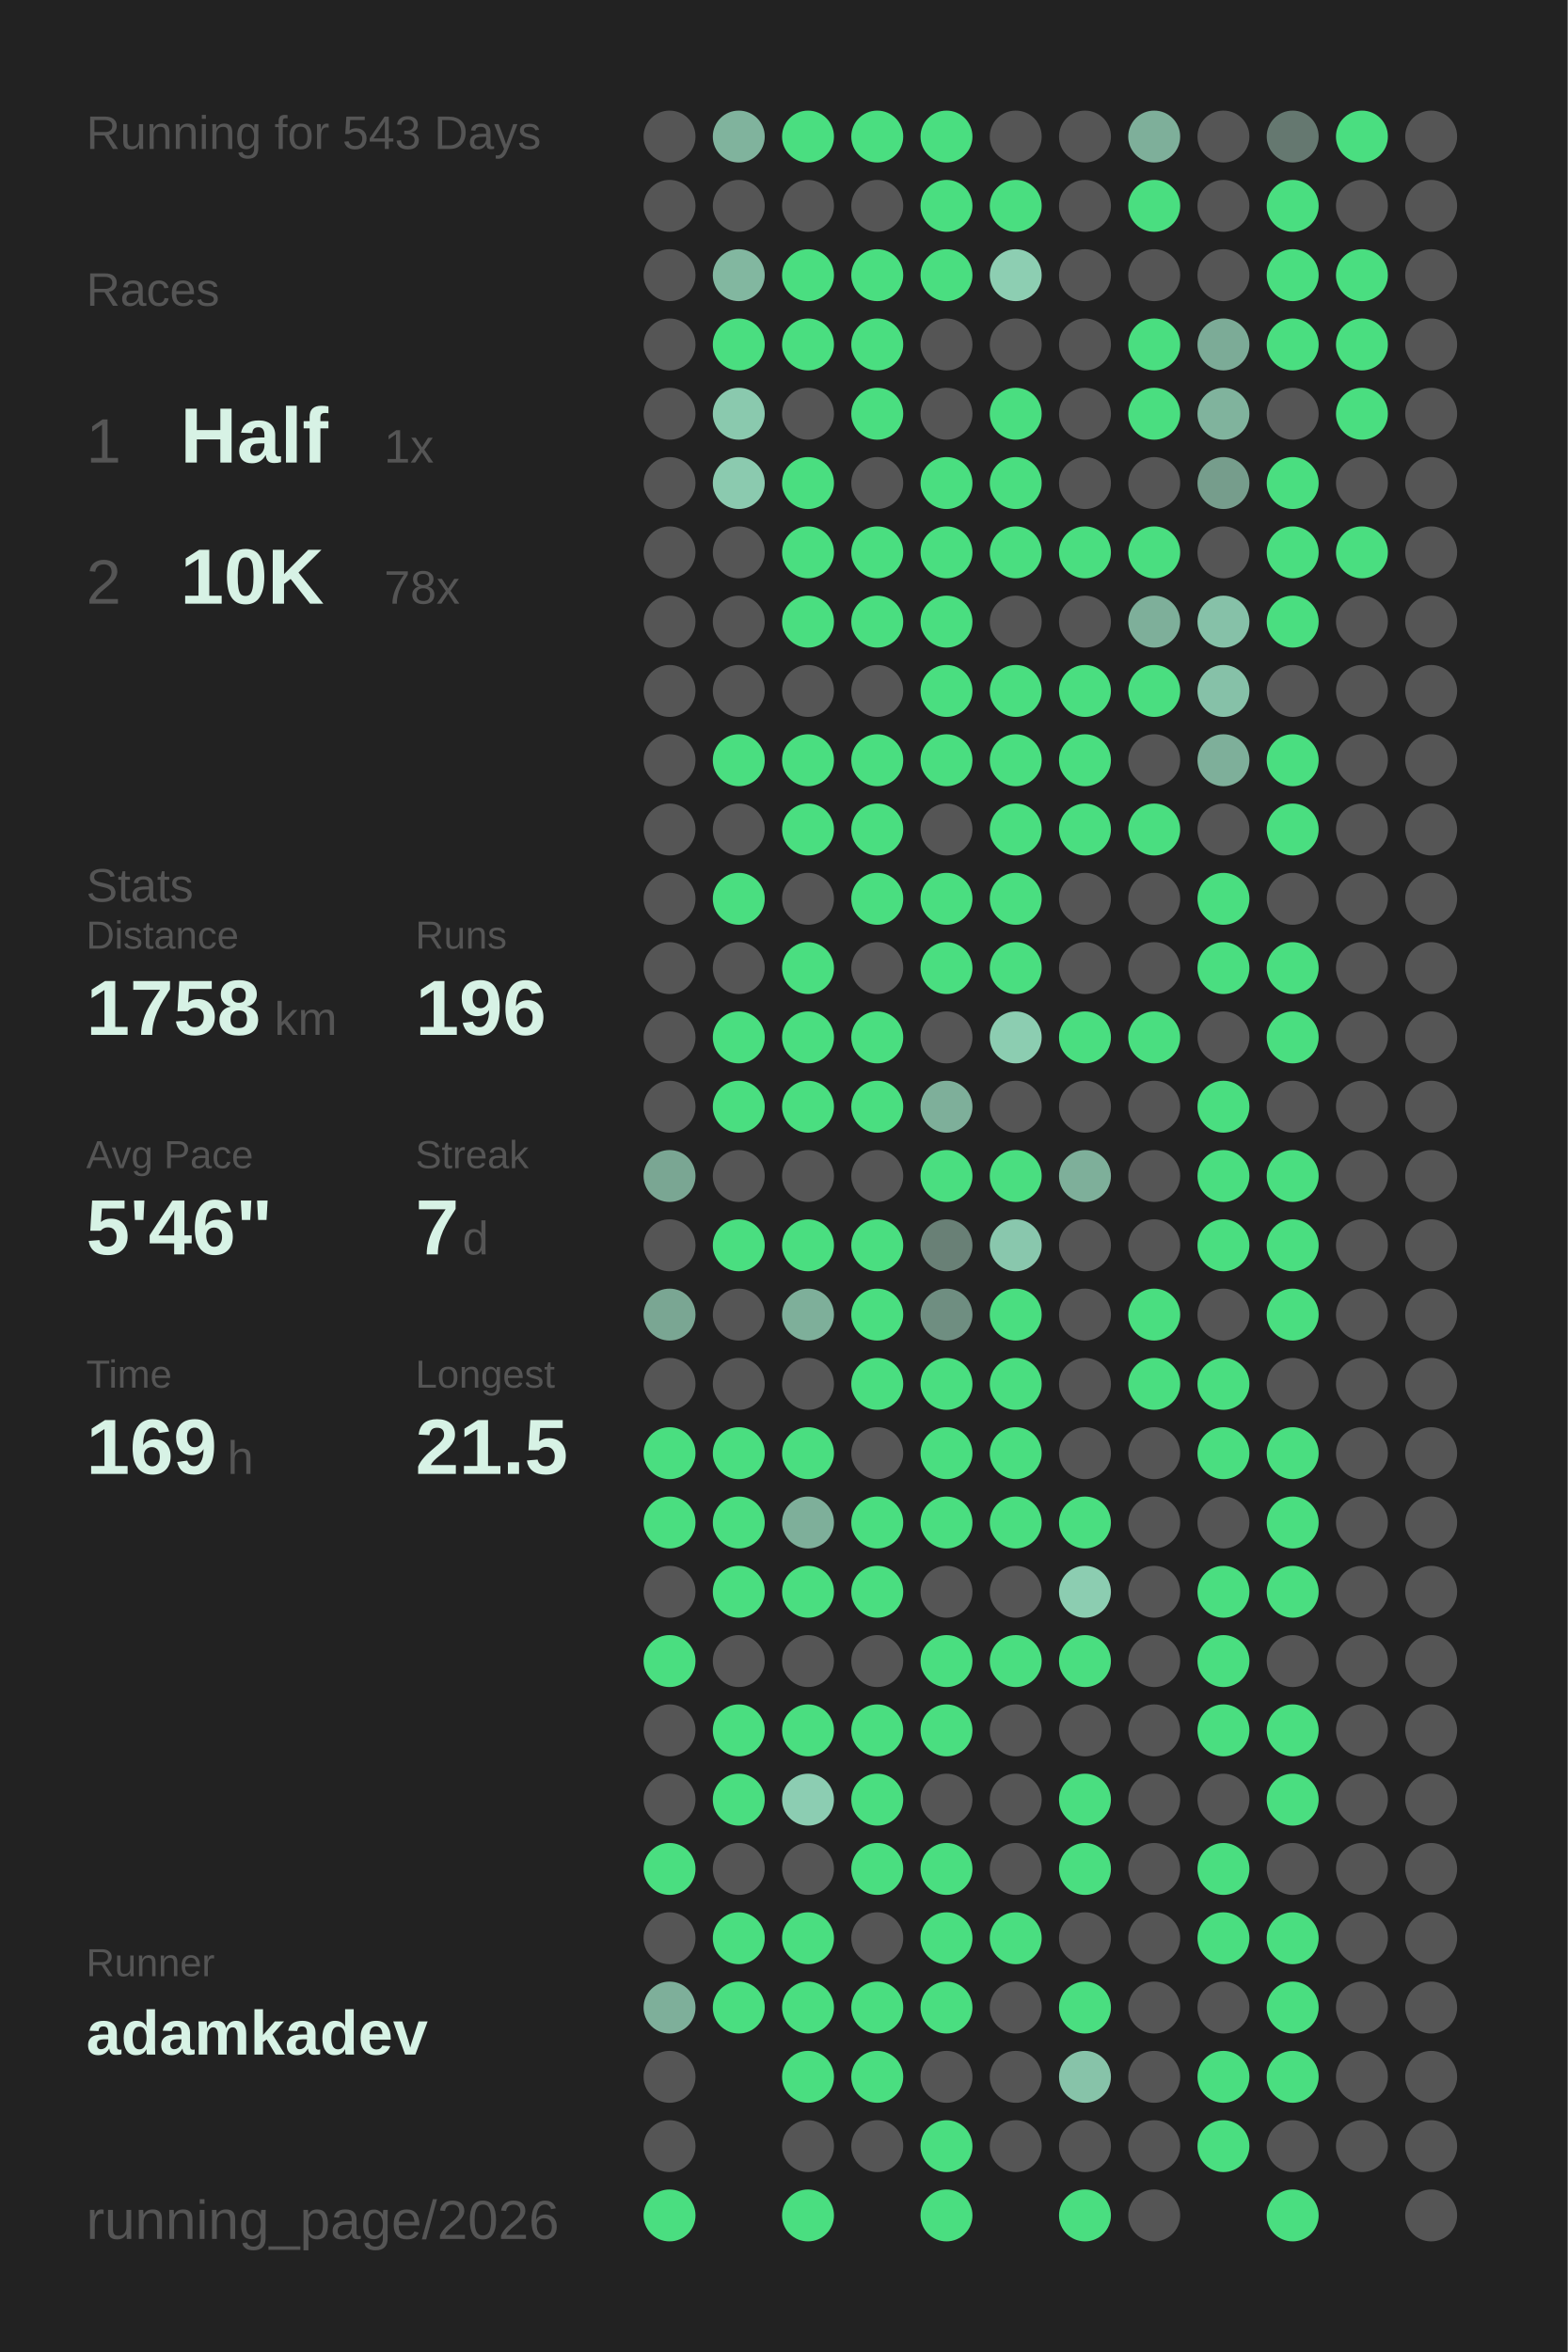
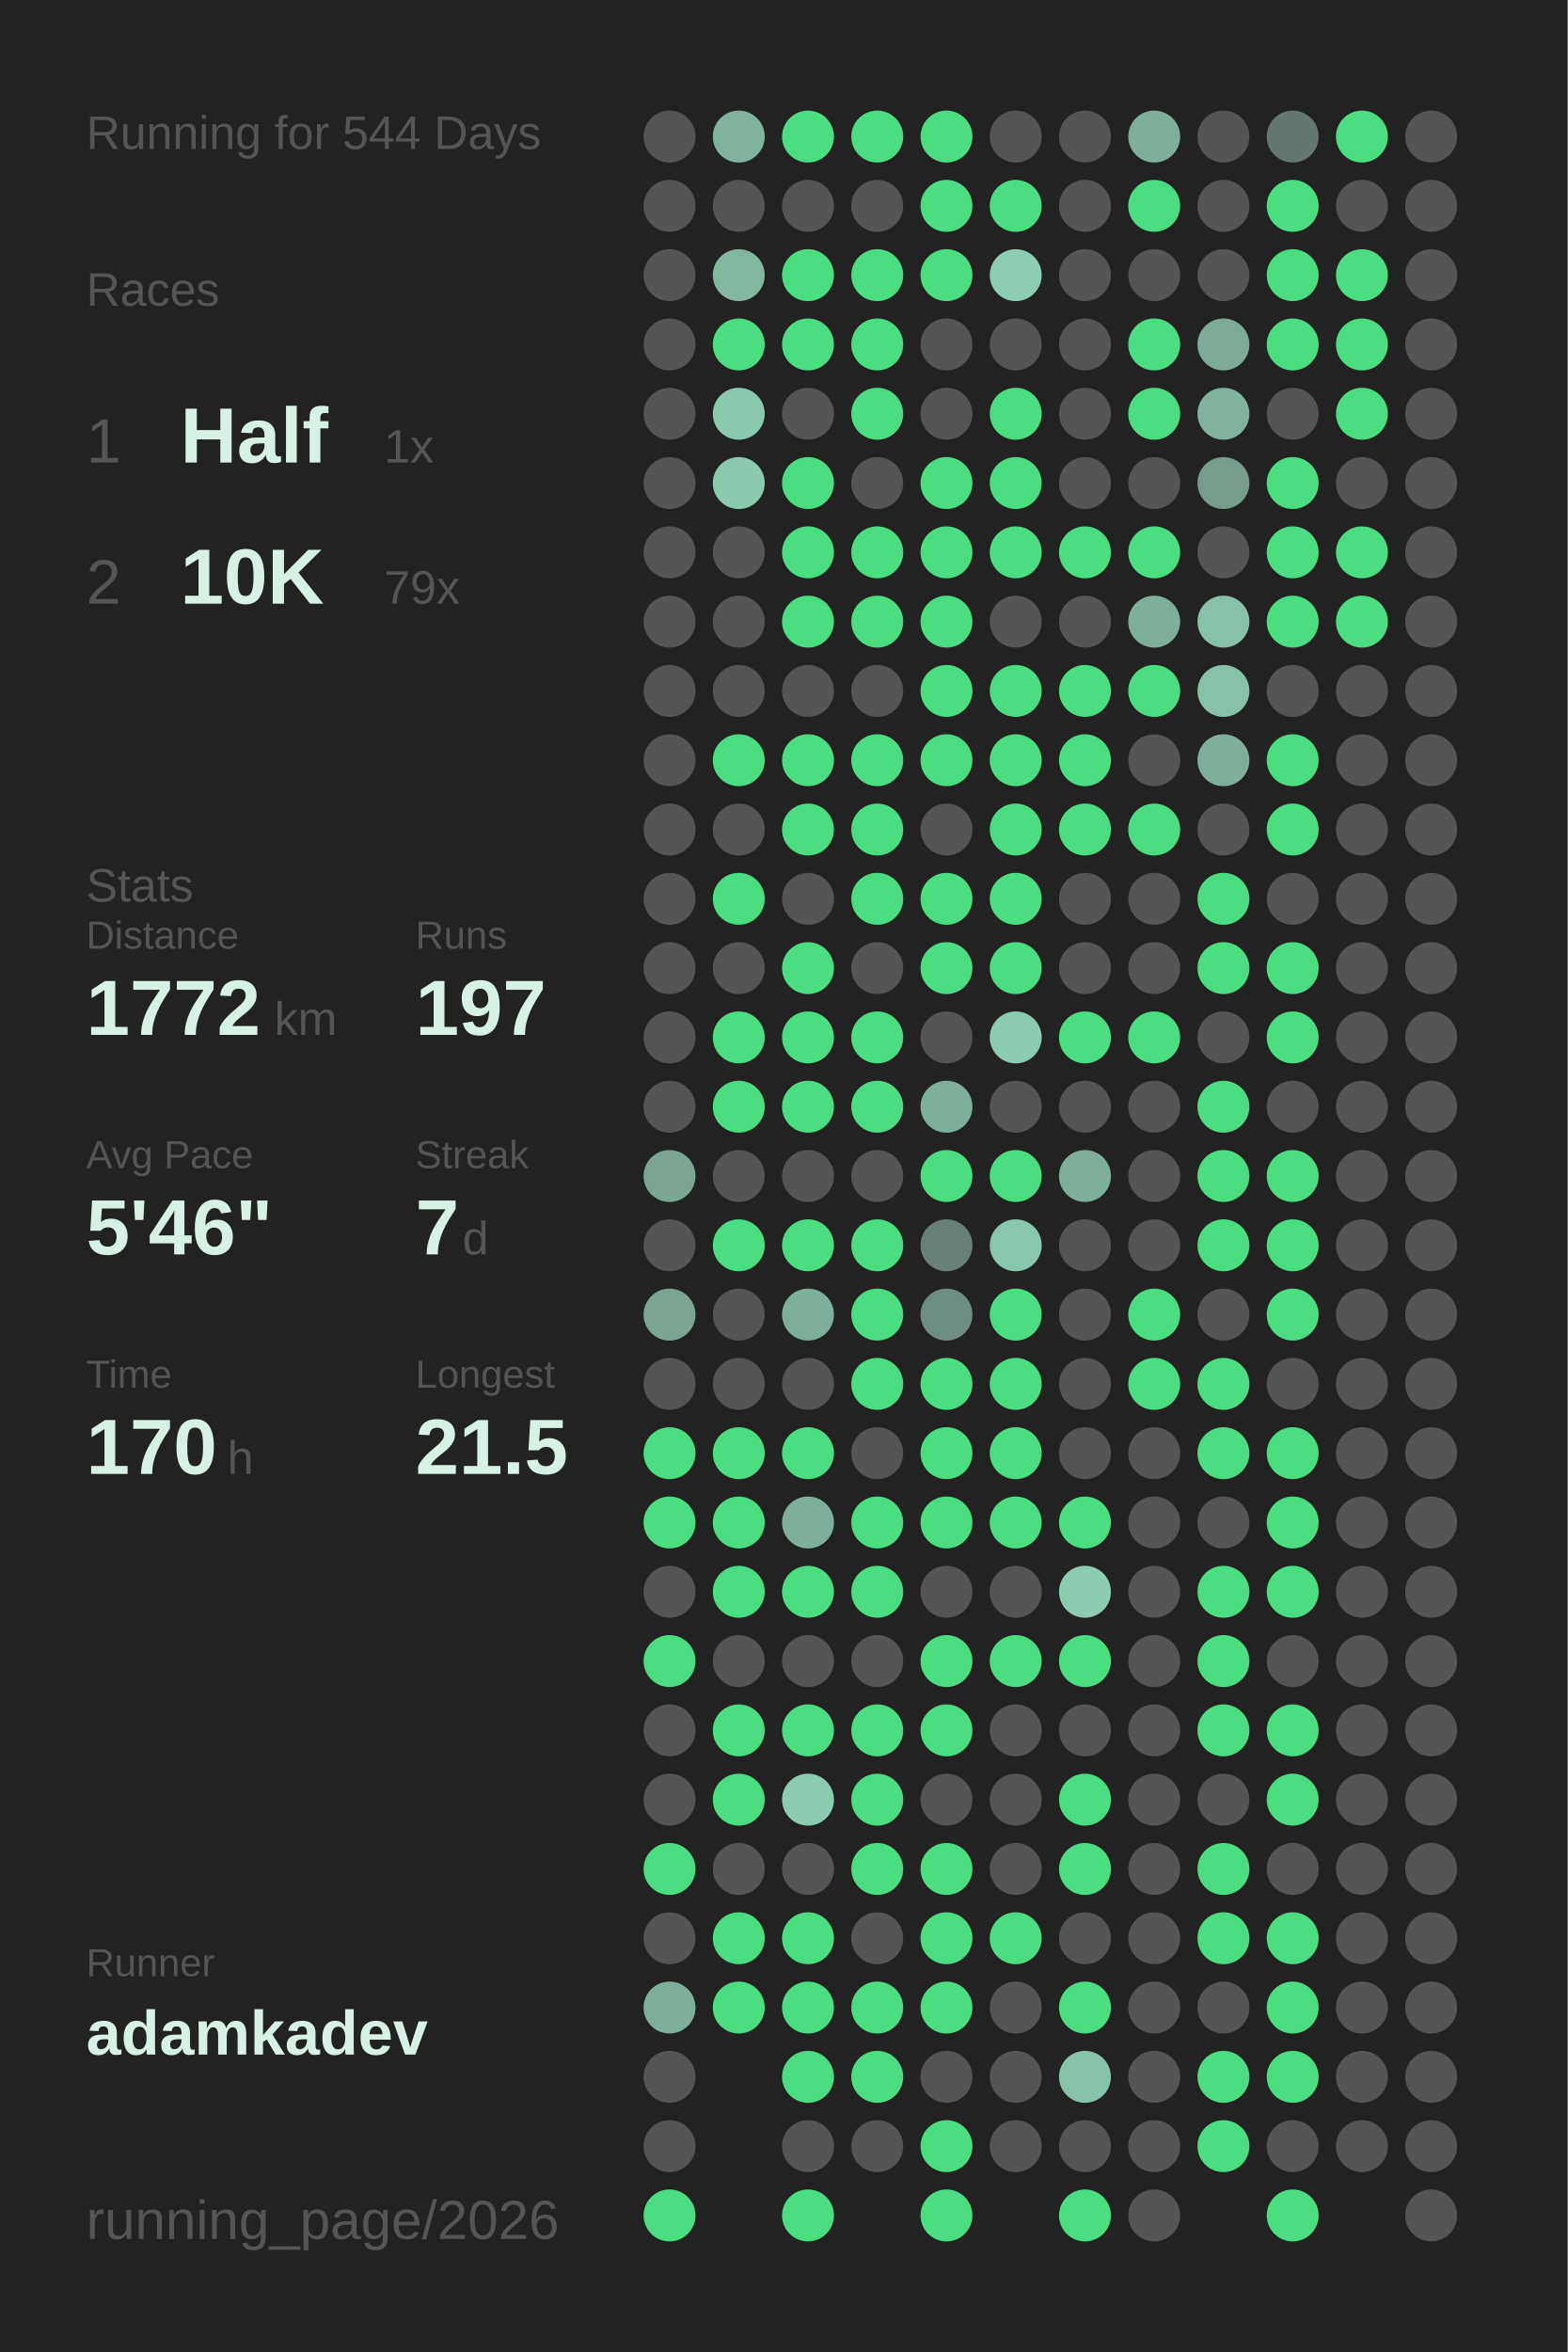
<svg xmlns="http://www.w3.org/2000/svg" baseProfile="full" height="300mm" version="1.1" viewBox="0,0,200,300" width="200mm">
  <defs />
  <rect fill="#222222" height="300" width="200" x="0" y="0" />
-   <text fill="#555555" style="font-size:6px; font-family:Arial;" x="11" y="19">Running for 543 Days</text>
+   <text fill="#555555" style="font-size:6px; font-family:Arial;" x="11" y="19">Running for 544 Days</text>
  <text fill="#555555" style="font-size:6px; font-family:Arial;" x="11" y="39">Races</text>
  <text fill="#555555" style="font-size:8px; font-family:Arial;" x="11" y="59">1</text>
  <text fill="#D7F2E5" style="font-size:10px; font-family:Arial; font-weight:bold;" x="23" y="59">Half</text>
  <text fill="#555555" style="font-size:6px; font-family:Arial;" x="49" y="59">1x</text>
  <text fill="#555555" style="font-size:8px; font-family:Arial;" x="11" y="77">2</text>
  <text fill="#D7F2E5" style="font-size:10px; font-family:Arial; font-weight:bold;" x="23" y="77">10K</text>
-   <text fill="#555555" style="font-size:6px; font-family:Arial;" x="49" y="77">78x</text>
+   <text fill="#555555" style="font-size:6px; font-family:Arial;" x="49" y="77">79x</text>
  <text fill="#555555" style="font-size:6px; font-family:Arial;" x="11" y="115">Stats</text>
  <text fill="#555555" style="font-size:5px; font-family:Arial;" x="11" y="121">Distance</text>
-   <text fill="#D7F2E5" style="font-size:10px; font-family:Arial; font-weight:bold;" x="11" y="132">1758</text>
+   <text fill="#D7F2E5" style="font-size:10px; font-family:Arial; font-weight:bold;" x="11" y="132">1772</text>
  <text fill="#555555" style="font-size:6px; font-family:Arial;" x="35" y="132">km</text>
  <text fill="#555555" style="font-size:5px; font-family:Arial;" x="53" y="121">Runs</text>
-   <text fill="#D7F2E5" style="font-size:10px; font-family:Arial; font-weight:bold;" x="53" y="132">196</text>
+   <text fill="#D7F2E5" style="font-size:10px; font-family:Arial; font-weight:bold;" x="53" y="132">197</text>
  <text fill="#555555" style="font-size:5px; font-family:Arial;" x="11" y="149">Avg Pace</text>
  <text fill="#D7F2E5" style="font-size:10px; font-family:Arial; font-weight:bold;" x="11" y="160">5'46"</text>
  <text fill="#555555" style="font-size:5px; font-family:Arial;" x="53" y="149">Streak</text>
  <text fill="#D7F2E5" style="font-size:10px; font-family:Arial; font-weight:bold;" x="53" y="160">7</text>
  <text fill="#555555" style="font-size:6px; font-family:Arial;" x="59" y="160">d</text>
  <text fill="#555555" style="font-size:5px; font-family:Arial;" x="11" y="177">Time</text>
-   <text fill="#D7F2E5" style="font-size:10px; font-family:Arial; font-weight:bold;" x="11" y="188">169</text>
+   <text fill="#D7F2E5" style="font-size:10px; font-family:Arial; font-weight:bold;" x="11" y="188">170</text>
  <text fill="#555555" style="font-size:6px; font-family:Arial;" x="29" y="188">h</text>
  <text fill="#555555" style="font-size:5px; font-family:Arial;" x="53" y="177">Longest</text>
  <text fill="#D7F2E5" style="font-size:10px; font-family:Arial; font-weight:bold;" x="53" y="188">21.5</text>
  <text fill="#555555" style="font-size:5px; font-family:Arial;" x="11" y="252.065">Runner</text>
  <text fill="#D7F2E5" style="font-size:8px; font-family:Arial; font-weight:bold;" x="11" y="262.065">adamkadev</text>
  <text fill="#555555" style="font-size:7px; font-family:Arial;" x="11" y="285.581">running_page/2026</text>
  <circle cx="85.417" cy="17.419" fill="#555555" r="3.312" />
  <circle cx="85.417" cy="26.258" fill="#555555" r="3.312" />
  <circle cx="85.417" cy="35.097" fill="#555555" r="3.312" />
  <circle cx="85.417" cy="43.935" fill="#555555" r="3.312" />
  <circle cx="85.417" cy="52.774" fill="#555555" r="3.312" />
  <circle cx="85.417" cy="61.613" fill="#555555" r="3.312" />
  <circle cx="85.417" cy="70.452" fill="#555555" r="3.312" />
  <circle cx="85.417" cy="79.29" fill="#555555" r="3.312" />
  <circle cx="85.417" cy="88.129" fill="#555555" r="3.312" />
  <circle cx="85.417" cy="96.968" fill="#555555" r="3.312" />
  <circle cx="85.417" cy="105.806" fill="#555555" r="3.312" />
  <circle cx="85.417" cy="114.645" fill="#555555" r="3.312" />
  <circle cx="85.417" cy="123.484" fill="#555555" r="3.312" />
  <circle cx="85.417" cy="132.323" fill="#555555" r="3.312" />
  <circle cx="85.417" cy="141.161" fill="#555555" r="3.312" />
  <circle cx="85.417" cy="150" fill="#7aa693" r="3.312" />
  <circle cx="85.417" cy="158.839" fill="#555555" r="3.312" />
  <circle cx="85.417" cy="167.677" fill="#7aa693" r="3.312" />
  <circle cx="85.417" cy="176.516" fill="#555555" r="3.312" />
  <circle cx="85.417" cy="185.355" fill="#4ADE80" r="3.312" />
  <circle cx="85.417" cy="194.194" fill="#4ADE80" r="3.312" />
  <circle cx="85.417" cy="203.032" fill="#555555" r="3.312" />
  <circle cx="85.417" cy="211.871" fill="#4ADE80" r="3.312" />
  <circle cx="85.417" cy="220.71" fill="#555555" r="3.312" />
  <circle cx="85.417" cy="229.548" fill="#555555" r="3.312" />
  <circle cx="85.417" cy="238.387" fill="#4ADE80" r="3.312" />
  <circle cx="85.417" cy="247.226" fill="#555555" r="3.312" />
  <circle cx="85.417" cy="256.065" fill="#7eaf9a" r="3.312" />
  <circle cx="85.417" cy="264.903" fill="#555555" r="3.312" />
  <circle cx="85.417" cy="273.742" fill="#555555" r="3.312" />
  <circle cx="85.417" cy="282.581" fill="#4ADE80" r="3.312" />
  <circle cx="94.25" cy="17.419" fill="#80b39d" r="3.312" />
  <circle cx="94.25" cy="26.258" fill="#555555" r="3.312" />
  <circle cx="94.25" cy="35.097" fill="#82b7a0" r="3.312" />
  <circle cx="94.25" cy="43.935" fill="#4ADE80" r="3.312" />
  <circle cx="94.25" cy="52.774" fill="#8ac9ae" r="3.312" />
  <circle cx="94.25" cy="61.613" fill="#8bcaaf" r="3.312" />
  <circle cx="94.25" cy="70.452" fill="#555555" r="3.312" />
  <circle cx="94.25" cy="79.29" fill="#555555" r="3.312" />
  <circle cx="94.25" cy="88.129" fill="#555555" r="3.312" />
  <circle cx="94.25" cy="96.968" fill="#4ADE80" r="3.312" />
  <circle cx="94.25" cy="105.806" fill="#555555" r="3.312" />
  <circle cx="94.25" cy="114.645" fill="#4ADE80" r="3.312" />
  <circle cx="94.25" cy="123.484" fill="#555555" r="3.312" />
  <circle cx="94.25" cy="132.323" fill="#4ADE80" r="3.312" />
  <circle cx="94.25" cy="141.161" fill="#4ADE80" r="3.312" />
  <circle cx="94.25" cy="150" fill="#555555" r="3.312" />
  <circle cx="94.25" cy="158.839" fill="#4ADE80" r="3.312" />
  <circle cx="94.25" cy="167.677" fill="#555555" r="3.312" />
  <circle cx="94.25" cy="176.516" fill="#555555" r="3.312" />
  <circle cx="94.25" cy="185.355" fill="#4ADE80" r="3.312" />
  <circle cx="94.25" cy="194.194" fill="#4ADE80" r="3.312" />
  <circle cx="94.25" cy="203.032" fill="#4ADE80" r="3.312" />
  <circle cx="94.25" cy="211.871" fill="#555555" r="3.312" />
  <circle cx="94.25" cy="220.71" fill="#4ADE80" r="3.312" />
  <circle cx="94.25" cy="229.548" fill="#4ADE80" r="3.312" />
  <circle cx="94.25" cy="238.387" fill="#555555" r="3.312" />
  <circle cx="94.25" cy="247.226" fill="#4ADE80" r="3.312" />
  <circle cx="94.25" cy="256.065" fill="#4ADE80" r="3.312" />
  <circle cx="103.083" cy="17.419" fill="#4ADE80" r="3.312" />
  <circle cx="103.083" cy="26.258" fill="#555555" r="3.312" />
  <circle cx="103.083" cy="35.097" fill="#4ADE80" r="3.312" />
  <circle cx="103.083" cy="43.935" fill="#4ADE80" r="3.312" />
  <circle cx="103.083" cy="52.774" fill="#555555" r="3.312" />
  <circle cx="103.083" cy="61.613" fill="#4ADE80" r="3.312" />
  <circle cx="103.083" cy="70.452" fill="#4ADE80" r="3.312" />
  <circle cx="103.083" cy="79.29" fill="#4ADE80" r="3.312" />
  <circle cx="103.083" cy="88.129" fill="#555555" r="3.312" />
  <circle cx="103.083" cy="96.968" fill="#4ADE80" r="3.312" />
  <circle cx="103.083" cy="105.806" fill="#4ADE80" r="3.312" />
  <circle cx="103.083" cy="114.645" fill="#555555" r="3.312" />
  <circle cx="103.083" cy="123.484" fill="#4ADE80" r="3.312" />
  <circle cx="103.083" cy="132.323" fill="#4ADE80" r="3.312" />
  <circle cx="103.083" cy="141.161" fill="#4ADE80" r="3.312" />
  <circle cx="103.083" cy="150" fill="#555555" r="3.312" />
  <circle cx="103.083" cy="158.839" fill="#4ADE80" r="3.312" />
  <circle cx="103.083" cy="167.677" fill="#7eaf9a" r="3.312" />
  <circle cx="103.083" cy="176.516" fill="#555555" r="3.312" />
  <circle cx="103.083" cy="185.355" fill="#4ADE80" r="3.312" />
  <circle cx="103.083" cy="194.194" fill="#7eaf9a" r="3.312" />
  <circle cx="103.083" cy="203.032" fill="#4ADE80" r="3.312" />
  <circle cx="103.083" cy="211.871" fill="#555555" r="3.312" />
  <circle cx="103.083" cy="220.71" fill="#4ADE80" r="3.312" />
  <circle cx="103.083" cy="229.548" fill="#8ccdb2" r="3.312" />
  <circle cx="103.083" cy="238.387" fill="#555555" r="3.312" />
  <circle cx="103.083" cy="247.226" fill="#4ADE80" r="3.312" />
  <circle cx="103.083" cy="256.065" fill="#4ADE80" r="3.312" />
  <circle cx="103.083" cy="264.903" fill="#4ADE80" r="3.312" />
  <circle cx="103.083" cy="273.742" fill="#555555" r="3.312" />
  <circle cx="103.083" cy="282.581" fill="#4ADE80" r="3.312" />
  <circle cx="111.917" cy="17.419" fill="#4ADE80" r="3.312" />
  <circle cx="111.917" cy="26.258" fill="#555555" r="3.312" />
  <circle cx="111.917" cy="35.097" fill="#4ADE80" r="3.312" />
  <circle cx="111.917" cy="43.935" fill="#4ADE80" r="3.312" />
  <circle cx="111.917" cy="52.774" fill="#4ADE80" r="3.312" />
  <circle cx="111.917" cy="61.613" fill="#555555" r="3.312" />
  <circle cx="111.917" cy="70.452" fill="#4ADE80" r="3.312" />
  <circle cx="111.917" cy="79.29" fill="#4ADE80" r="3.312" />
  <circle cx="111.917" cy="88.129" fill="#555555" r="3.312" />
  <circle cx="111.917" cy="96.968" fill="#4ADE80" r="3.312" />
  <circle cx="111.917" cy="105.806" fill="#4ADE80" r="3.312" />
  <circle cx="111.917" cy="114.645" fill="#4ADE80" r="3.312" />
  <circle cx="111.917" cy="123.484" fill="#555555" r="3.312" />
  <circle cx="111.917" cy="132.323" fill="#4ADE80" r="3.312" />
  <circle cx="111.917" cy="141.161" fill="#4ADE80" r="3.312" />
  <circle cx="111.917" cy="150" fill="#555555" r="3.312" />
  <circle cx="111.917" cy="158.839" fill="#4ADE80" r="3.312" />
  <circle cx="111.917" cy="167.677" fill="#4ADE80" r="3.312" />
  <circle cx="111.917" cy="176.516" fill="#4ADE80" r="3.312" />
  <circle cx="111.917" cy="185.355" fill="#555555" r="3.312" />
  <circle cx="111.917" cy="194.194" fill="#4ADE80" r="3.312" />
  <circle cx="111.917" cy="203.032" fill="#4ADE80" r="3.312" />
  <circle cx="111.917" cy="211.871" fill="#555555" r="3.312" />
  <circle cx="111.917" cy="220.71" fill="#4ADE80" r="3.312" />
  <circle cx="111.917" cy="229.548" fill="#4ADE80" r="3.312" />
  <circle cx="111.917" cy="238.387" fill="#4ADE80" r="3.312" />
  <circle cx="111.917" cy="247.226" fill="#555555" r="3.312" />
  <circle cx="111.917" cy="256.065" fill="#4ADE80" r="3.312" />
  <circle cx="111.917" cy="264.903" fill="#4ADE80" r="3.312" />
  <circle cx="111.917" cy="273.742" fill="#555555" r="3.312" />
  <circle cx="120.75" cy="17.419" fill="#4ADE80" r="3.312" />
  <circle cx="120.75" cy="26.258" fill="#4ADE80" r="3.312" />
  <circle cx="120.75" cy="35.097" fill="#4ADE80" r="3.312" />
  <circle cx="120.75" cy="43.935" fill="#555555" r="3.312" />
  <circle cx="120.75" cy="52.774" fill="#555555" r="3.312" />
  <circle cx="120.75" cy="61.613" fill="#4ADE80" r="3.312" />
  <circle cx="120.75" cy="70.452" fill="#4ADE80" r="3.312" />
  <circle cx="120.75" cy="79.29" fill="#4ADE80" r="3.312" />
  <circle cx="120.75" cy="88.129" fill="#4ADE80" r="3.312" />
  <circle cx="120.75" cy="96.968" fill="#4ADE80" r="3.312" />
  <circle cx="120.75" cy="105.806" fill="#555555" r="3.312" />
  <circle cx="120.75" cy="114.645" fill="#4ADE80" r="3.312" />
  <circle cx="120.75" cy="123.484" fill="#4ADE80" r="3.312" />
  <circle cx="120.75" cy="132.323" fill="#555555" r="3.312" />
  <circle cx="120.75" cy="141.161" fill="#7eaf9a" r="3.312" />
  <circle cx="120.75" cy="150" fill="#4ADE80" r="3.312" />
  <circle cx="120.75" cy="158.839" fill="#698076" r="3.312" />
  <circle cx="120.75" cy="167.677" fill="#6f8e81" r="3.312" />
  <circle cx="120.75" cy="176.516" fill="#4ADE80" r="3.312" />
  <circle cx="120.75" cy="185.355" fill="#4ADE80" r="3.312" />
  <circle cx="120.75" cy="194.194" fill="#4ADE80" r="3.312" />
  <circle cx="120.75" cy="203.032" fill="#555555" r="3.312" />
  <circle cx="120.75" cy="211.871" fill="#4ADE80" r="3.312" />
  <circle cx="120.75" cy="220.71" fill="#4ADE80" r="3.312" />
  <circle cx="120.75" cy="229.548" fill="#555555" r="3.312" />
  <circle cx="120.75" cy="238.387" fill="#4ADE80" r="3.312" />
  <circle cx="120.75" cy="247.226" fill="#4ADE80" r="3.312" />
  <circle cx="120.75" cy="256.065" fill="#4ADE80" r="3.312" />
  <circle cx="120.75" cy="264.903" fill="#555555" r="3.312" />
  <circle cx="120.75" cy="273.742" fill="#4ADE80" r="3.312" />
  <circle cx="120.75" cy="282.581" fill="#4ADE80" r="3.312" />
  <circle cx="129.583" cy="17.419" fill="#555555" r="3.312" />
  <circle cx="129.583" cy="26.258" fill="#4ADE80" r="3.312" />
  <circle cx="129.583" cy="35.097" fill="#8dceb2" r="3.312" />
  <circle cx="129.583" cy="43.935" fill="#555555" r="3.312" />
  <circle cx="129.583" cy="52.774" fill="#4ADE80" r="3.312" />
  <circle cx="129.583" cy="61.613" fill="#4ADE80" r="3.312" />
  <circle cx="129.583" cy="70.452" fill="#4ADE80" r="3.312" />
  <circle cx="129.583" cy="79.29" fill="#555555" r="3.312" />
  <circle cx="129.583" cy="88.129" fill="#4ADE80" r="3.312" />
  <circle cx="129.583" cy="96.968" fill="#4ADE80" r="3.312" />
  <circle cx="129.583" cy="105.806" fill="#4ADE80" r="3.312" />
  <circle cx="129.583" cy="114.645" fill="#4ADE80" r="3.312" />
  <circle cx="129.583" cy="123.484" fill="#4ADE80" r="3.312" />
  <circle cx="129.583" cy="132.323" fill="#8ccdb1" r="3.312" />
  <circle cx="129.583" cy="141.161" fill="#555555" r="3.312" />
  <circle cx="129.583" cy="150" fill="#4ADE80" r="3.312" />
  <circle cx="129.583" cy="158.839" fill="#89c7ad" r="3.312" />
  <circle cx="129.583" cy="167.677" fill="#4ADE80" r="3.312" />
  <circle cx="129.583" cy="176.516" fill="#4ADE80" r="3.312" />
  <circle cx="129.583" cy="185.355" fill="#4ADE80" r="3.312" />
  <circle cx="129.583" cy="194.194" fill="#4ADE80" r="3.312" />
  <circle cx="129.583" cy="203.032" fill="#555555" r="3.312" />
  <circle cx="129.583" cy="211.871" fill="#4ADE80" r="3.312" />
  <circle cx="129.583" cy="220.71" fill="#555555" r="3.312" />
  <circle cx="129.583" cy="229.548" fill="#555555" r="3.312" />
  <circle cx="129.583" cy="238.387" fill="#555555" r="3.312" />
  <circle cx="129.583" cy="247.226" fill="#4ADE80" r="3.312" />
  <circle cx="129.583" cy="256.065" fill="#555555" r="3.312" />
  <circle cx="129.583" cy="264.903" fill="#555555" r="3.312" />
  <circle cx="129.583" cy="273.742" fill="#555555" r="3.312" />
  <circle cx="138.417" cy="17.419" fill="#555555" r="3.312" />
  <circle cx="138.417" cy="26.258" fill="#555555" r="3.312" />
  <circle cx="138.417" cy="35.097" fill="#555555" r="3.312" />
  <circle cx="138.417" cy="43.935" fill="#555555" r="3.312" />
  <circle cx="138.417" cy="52.774" fill="#555555" r="3.312" />
  <circle cx="138.417" cy="61.613" fill="#555555" r="3.312" />
  <circle cx="138.417" cy="70.452" fill="#4ADE80" r="3.312" />
  <circle cx="138.417" cy="79.29" fill="#555555" r="3.312" />
  <circle cx="138.417" cy="88.129" fill="#4ADE80" r="3.312" />
  <circle cx="138.417" cy="96.968" fill="#4ADE80" r="3.312" />
  <circle cx="138.417" cy="105.806" fill="#4ADE80" r="3.312" />
  <circle cx="138.417" cy="114.645" fill="#555555" r="3.312" />
  <circle cx="138.417" cy="123.484" fill="#555555" r="3.312" />
  <circle cx="138.417" cy="132.323" fill="#4ADE80" r="3.312" />
  <circle cx="138.417" cy="141.161" fill="#555555" r="3.312" />
  <circle cx="138.417" cy="150" fill="#7eaf9a" r="3.312" />
  <circle cx="138.417" cy="158.839" fill="#555555" r="3.312" />
  <circle cx="138.417" cy="167.677" fill="#555555" r="3.312" />
  <circle cx="138.417" cy="176.516" fill="#555555" r="3.312" />
  <circle cx="138.417" cy="185.355" fill="#555555" r="3.312" />
  <circle cx="138.417" cy="194.194" fill="#4ADE80" r="3.312" />
  <circle cx="138.417" cy="203.032" fill="#8ccdb1" r="3.312" />
  <circle cx="138.417" cy="211.871" fill="#4ADE80" r="3.312" />
  <circle cx="138.417" cy="220.71" fill="#555555" r="3.312" />
  <circle cx="138.417" cy="229.548" fill="#4ADE80" r="3.312" />
  <circle cx="138.417" cy="238.387" fill="#4ADE80" r="3.312" />
  <circle cx="138.417" cy="247.226" fill="#555555" r="3.312" />
  <circle cx="138.417" cy="256.065" fill="#4ADE80" r="3.312" />
  <circle cx="138.417" cy="264.903" fill="#87c3a9" r="3.312" />
  <circle cx="138.417" cy="273.742" fill="#555555" r="3.312" />
  <circle cx="138.417" cy="282.581" fill="#4ADE80" r="3.312" />
  <circle cx="147.25" cy="17.419" fill="#7eaf9a" r="3.312" />
  <circle cx="147.25" cy="26.258" fill="#4ADE80" r="3.312" />
  <circle cx="147.25" cy="35.097" fill="#555555" r="3.312" />
  <circle cx="147.25" cy="43.935" fill="#4ADE80" r="3.312" />
  <circle cx="147.25" cy="52.774" fill="#4ADE80" r="3.312" />
  <circle cx="147.25" cy="61.613" fill="#555555" r="3.312" />
  <circle cx="147.25" cy="70.452" fill="#4ADE80" r="3.312" />
  <circle cx="147.25" cy="79.29" fill="#7eaf9a" r="3.312" />
  <circle cx="147.25" cy="88.129" fill="#4ADE80" r="3.312" />
  <circle cx="147.25" cy="96.968" fill="#555555" r="3.312" />
  <circle cx="147.25" cy="105.806" fill="#4ADE80" r="3.312" />
  <circle cx="147.25" cy="114.645" fill="#555555" r="3.312" />
  <circle cx="147.25" cy="123.484" fill="#555555" r="3.312" />
  <circle cx="147.25" cy="132.323" fill="#4ADE80" r="3.312" />
  <circle cx="147.25" cy="141.161" fill="#555555" r="3.312" />
  <circle cx="147.25" cy="150" fill="#555555" r="3.312" />
  <circle cx="147.25" cy="158.839" fill="#555555" r="3.312" />
  <circle cx="147.25" cy="167.677" fill="#4ADE80" r="3.312" />
  <circle cx="147.25" cy="176.516" fill="#4ADE80" r="3.312" />
  <circle cx="147.25" cy="185.355" fill="#555555" r="3.312" />
  <circle cx="147.25" cy="194.194" fill="#555555" r="3.312" />
  <circle cx="147.25" cy="203.032" fill="#555555" r="3.312" />
  <circle cx="147.25" cy="211.871" fill="#555555" r="3.312" />
  <circle cx="147.25" cy="220.71" fill="#555555" r="3.312" />
  <circle cx="147.25" cy="229.548" fill="#555555" r="3.312" />
  <circle cx="147.25" cy="238.387" fill="#555555" r="3.312" />
  <circle cx="147.25" cy="247.226" fill="#555555" r="3.312" />
  <circle cx="147.25" cy="256.065" fill="#555555" r="3.312" />
  <circle cx="147.25" cy="264.903" fill="#555555" r="3.312" />
  <circle cx="147.25" cy="273.742" fill="#555555" r="3.312" />
  <circle cx="147.25" cy="282.581" fill="#555555" r="3.312" />
  <circle cx="156.083" cy="17.419" fill="#555555" r="3.312" />
  <circle cx="156.083" cy="26.258" fill="#555555" r="3.312" />
  <circle cx="156.083" cy="35.097" fill="#555555" r="3.312" />
  <circle cx="156.083" cy="43.935" fill="#7cab97" r="3.312" />
  <circle cx="156.083" cy="52.774" fill="#80b39d" r="3.312" />
  <circle cx="156.083" cy="61.613" fill="#769d8c" r="3.312" />
  <circle cx="156.083" cy="70.452" fill="#555555" r="3.312" />
  <circle cx="156.083" cy="79.29" fill="#86c1a8" r="3.312" />
  <circle cx="156.083" cy="88.129" fill="#86c1a8" r="3.312" />
  <circle cx="156.083" cy="96.968" fill="#7eaf9a" r="3.312" />
  <circle cx="156.083" cy="105.806" fill="#555555" r="3.312" />
  <circle cx="156.083" cy="114.645" fill="#4ADE80" r="3.312" />
  <circle cx="156.083" cy="123.484" fill="#4ADE80" r="3.312" />
  <circle cx="156.083" cy="132.323" fill="#555555" r="3.312" />
  <circle cx="156.083" cy="141.161" fill="#4ADE80" r="3.312" />
  <circle cx="156.083" cy="150" fill="#4ADE80" r="3.312" />
  <circle cx="156.083" cy="158.839" fill="#4ADE80" r="3.312" />
  <circle cx="156.083" cy="167.677" fill="#555555" r="3.312" />
  <circle cx="156.083" cy="176.516" fill="#4ADE80" r="3.312" />
  <circle cx="156.083" cy="185.355" fill="#4ADE80" r="3.312" />
  <circle cx="156.083" cy="194.194" fill="#555555" r="3.312" />
  <circle cx="156.083" cy="203.032" fill="#4ADE80" r="3.312" />
  <circle cx="156.083" cy="211.871" fill="#4ADE80" r="3.312" />
  <circle cx="156.083" cy="220.71" fill="#4ADE80" r="3.312" />
  <circle cx="156.083" cy="229.548" fill="#555555" r="3.312" />
  <circle cx="156.083" cy="238.387" fill="#4ADE80" r="3.312" />
  <circle cx="156.083" cy="247.226" fill="#4ADE80" r="3.312" />
  <circle cx="156.083" cy="256.065" fill="#555555" r="3.312" />
  <circle cx="156.083" cy="264.903" fill="#4ADE80" r="3.312" />
  <circle cx="156.083" cy="273.742" fill="#4ADE80" r="3.312" />
  <circle cx="164.917" cy="17.419" fill="#657870" r="3.312" />
  <circle cx="164.917" cy="26.258" fill="#4ADE80" r="3.312" />
  <circle cx="164.917" cy="35.097" fill="#4ADE80" r="3.312" />
  <circle cx="164.917" cy="43.935" fill="#4ADE80" r="3.312" />
  <circle cx="164.917" cy="52.774" fill="#555555" r="3.312" />
  <circle cx="164.917" cy="61.613" fill="#4ADE80" r="3.312" />
  <circle cx="164.917" cy="70.452" fill="#4ADE80" r="3.312" />
  <circle cx="164.917" cy="79.29" fill="#4ADE80" r="3.312" />
  <circle cx="164.917" cy="88.129" fill="#555555" r="3.312" />
  <circle cx="164.917" cy="96.968" fill="#4ADE80" r="3.312" />
  <circle cx="164.917" cy="105.806" fill="#4ADE80" r="3.312" />
  <circle cx="164.917" cy="114.645" fill="#555555" r="3.312" />
  <circle cx="164.917" cy="123.484" fill="#4ADE80" r="3.312" />
  <circle cx="164.917" cy="132.323" fill="#4ADE80" r="3.312" />
  <circle cx="164.917" cy="141.161" fill="#555555" r="3.312" />
  <circle cx="164.917" cy="150" fill="#4ADE80" r="3.312" />
  <circle cx="164.917" cy="158.839" fill="#4ADE80" r="3.312" />
  <circle cx="164.917" cy="167.677" fill="#4ADE80" r="3.312" />
  <circle cx="164.917" cy="176.516" fill="#555555" r="3.312" />
  <circle cx="164.917" cy="185.355" fill="#4ADE80" r="3.312" />
  <circle cx="164.917" cy="194.194" fill="#4ADE80" r="3.312" />
  <circle cx="164.917" cy="203.032" fill="#4ADE80" r="3.312" />
  <circle cx="164.917" cy="211.871" fill="#555555" r="3.312" />
  <circle cx="164.917" cy="220.71" fill="#4ADE80" r="3.312" />
  <circle cx="164.917" cy="229.548" fill="#4ADE80" r="3.312" />
  <circle cx="164.917" cy="238.387" fill="#555555" r="3.312" />
  <circle cx="164.917" cy="247.226" fill="#4ADE80" r="3.312" />
  <circle cx="164.917" cy="256.065" fill="#4ADE80" r="3.312" />
  <circle cx="164.917" cy="264.903" fill="#4ADE80" r="3.312" />
  <circle cx="164.917" cy="273.742" fill="#555555" r="3.312" />
  <circle cx="164.917" cy="282.581" fill="#4ADE80" r="3.312" />
  <circle cx="173.75" cy="17.419" fill="#4ADE80" r="3.312" />
  <circle cx="173.75" cy="26.258" fill="#555555" r="3.312" />
  <circle cx="173.75" cy="35.097" fill="#4ADE80" r="3.312" />
  <circle cx="173.75" cy="43.935" fill="#4ADE80" r="3.312" />
  <circle cx="173.75" cy="52.774" fill="#4ADE80" r="3.312" />
  <circle cx="173.75" cy="61.613" fill="#555555" r="3.312" />
  <circle cx="173.75" cy="70.452" fill="#4ADE80" r="3.312" />
-   <circle cx="173.75" cy="79.29" fill="#555555" r="3.312" />
+   <circle cx="173.75" cy="79.29" fill="#4ADE80" r="3.312" />
  <circle cx="173.75" cy="88.129" fill="#555555" r="3.312" />
  <circle cx="173.75" cy="96.968" fill="#555555" r="3.312" />
  <circle cx="173.75" cy="105.806" fill="#555555" r="3.312" />
  <circle cx="173.75" cy="114.645" fill="#555555" r="3.312" />
  <circle cx="173.75" cy="123.484" fill="#555555" r="3.312" />
  <circle cx="173.75" cy="132.323" fill="#555555" r="3.312" />
  <circle cx="173.75" cy="141.161" fill="#555555" r="3.312" />
  <circle cx="173.75" cy="150" fill="#555555" r="3.312" />
  <circle cx="173.75" cy="158.839" fill="#555555" r="3.312" />
  <circle cx="173.75" cy="167.677" fill="#555555" r="3.312" />
  <circle cx="173.75" cy="176.516" fill="#555555" r="3.312" />
  <circle cx="173.75" cy="185.355" fill="#555555" r="3.312" />
  <circle cx="173.75" cy="194.194" fill="#555555" r="3.312" />
  <circle cx="173.75" cy="203.032" fill="#555555" r="3.312" />
  <circle cx="173.75" cy="211.871" fill="#555555" r="3.312" />
  <circle cx="173.75" cy="220.71" fill="#555555" r="3.312" />
  <circle cx="173.75" cy="229.548" fill="#555555" r="3.312" />
  <circle cx="173.75" cy="238.387" fill="#555555" r="3.312" />
  <circle cx="173.75" cy="247.226" fill="#555555" r="3.312" />
  <circle cx="173.75" cy="256.065" fill="#555555" r="3.312" />
  <circle cx="173.75" cy="264.903" fill="#555555" r="3.312" />
  <circle cx="173.75" cy="273.742" fill="#555555" r="3.312" />
  <circle cx="182.583" cy="17.419" fill="#555555" r="3.312" />
  <circle cx="182.583" cy="26.258" fill="#555555" r="3.312" />
  <circle cx="182.583" cy="35.097" fill="#555555" r="3.312" />
  <circle cx="182.583" cy="43.935" fill="#555555" r="3.312" />
  <circle cx="182.583" cy="52.774" fill="#555555" r="3.312" />
  <circle cx="182.583" cy="61.613" fill="#555555" r="3.312" />
  <circle cx="182.583" cy="70.452" fill="#555555" r="3.312" />
  <circle cx="182.583" cy="79.29" fill="#555555" r="3.312" />
  <circle cx="182.583" cy="88.129" fill="#555555" r="3.312" />
  <circle cx="182.583" cy="96.968" fill="#555555" r="3.312" />
  <circle cx="182.583" cy="105.806" fill="#555555" r="3.312" />
  <circle cx="182.583" cy="114.645" fill="#555555" r="3.312" />
  <circle cx="182.583" cy="123.484" fill="#555555" r="3.312" />
  <circle cx="182.583" cy="132.323" fill="#555555" r="3.312" />
  <circle cx="182.583" cy="141.161" fill="#555555" r="3.312" />
  <circle cx="182.583" cy="150" fill="#555555" r="3.312" />
  <circle cx="182.583" cy="158.839" fill="#555555" r="3.312" />
  <circle cx="182.583" cy="167.677" fill="#555555" r="3.312" />
  <circle cx="182.583" cy="176.516" fill="#555555" r="3.312" />
  <circle cx="182.583" cy="185.355" fill="#555555" r="3.312" />
  <circle cx="182.583" cy="194.194" fill="#555555" r="3.312" />
  <circle cx="182.583" cy="203.032" fill="#555555" r="3.312" />
  <circle cx="182.583" cy="211.871" fill="#555555" r="3.312" />
  <circle cx="182.583" cy="220.71" fill="#555555" r="3.312" />
  <circle cx="182.583" cy="229.548" fill="#555555" r="3.312" />
  <circle cx="182.583" cy="238.387" fill="#555555" r="3.312" />
  <circle cx="182.583" cy="247.226" fill="#555555" r="3.312" />
  <circle cx="182.583" cy="256.065" fill="#555555" r="3.312" />
  <circle cx="182.583" cy="264.903" fill="#555555" r="3.312" />
  <circle cx="182.583" cy="273.742" fill="#555555" r="3.312" />
  <circle cx="182.583" cy="282.581" fill="#555555" r="3.312" />
</svg>
